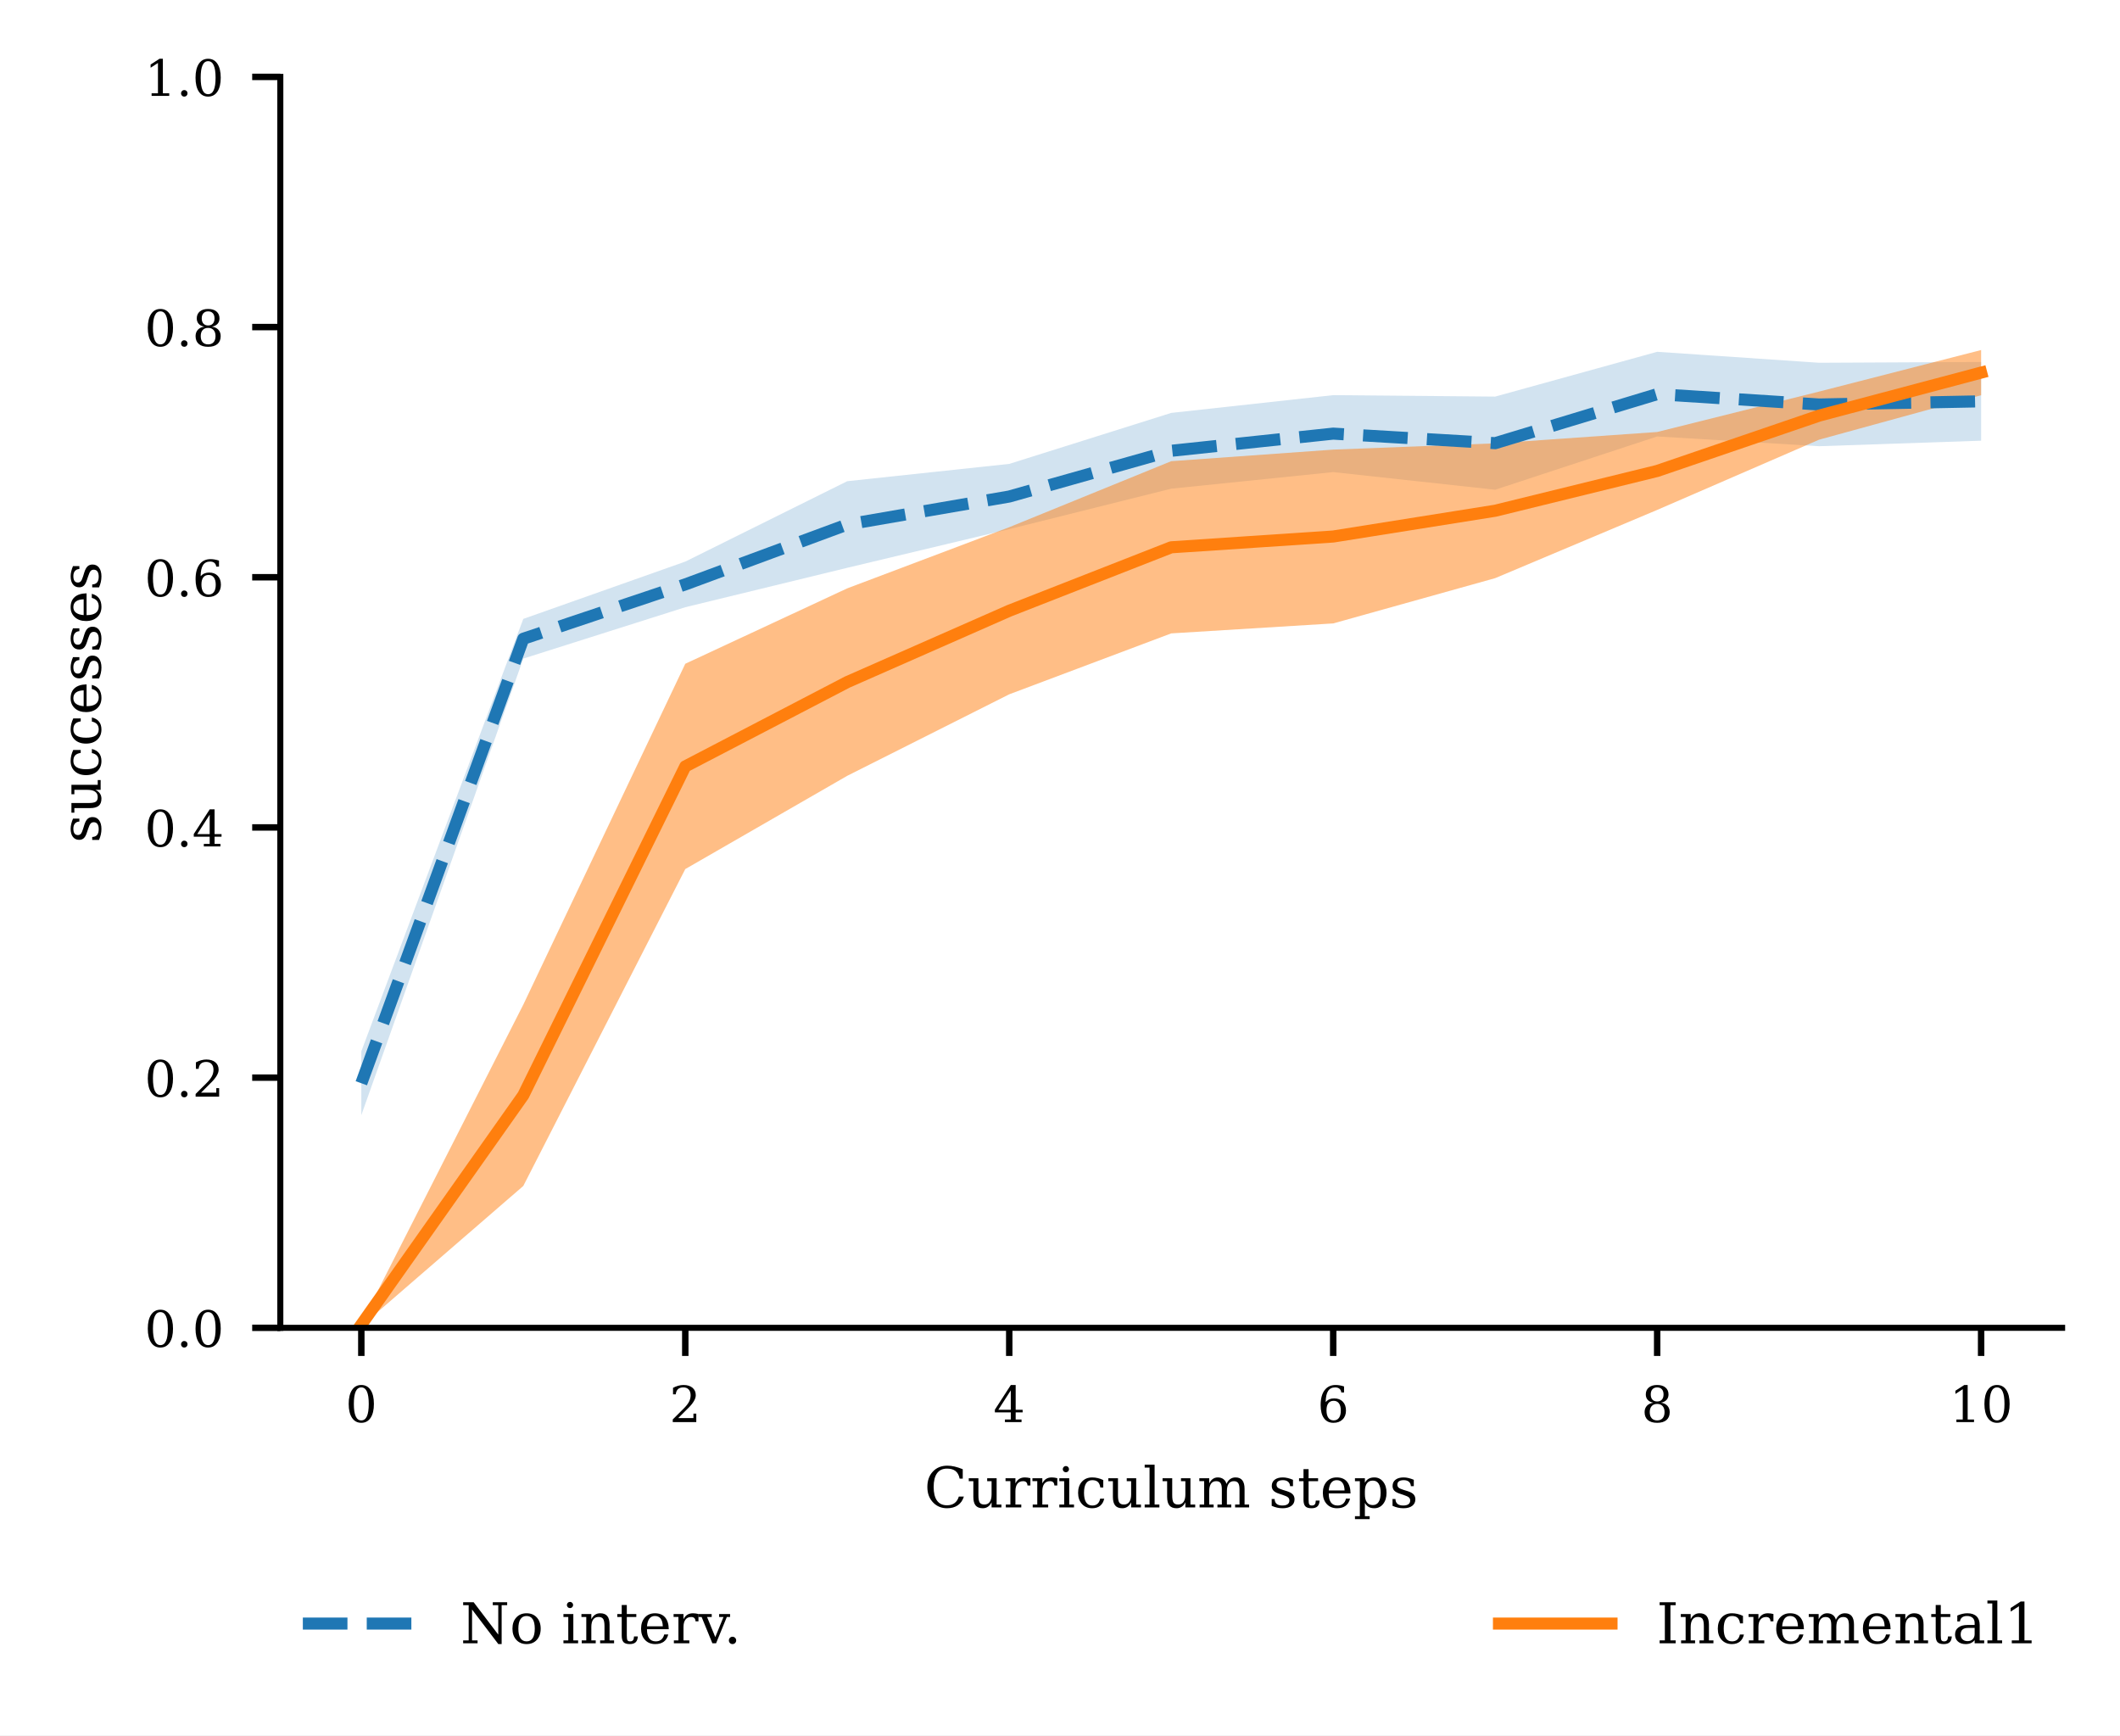
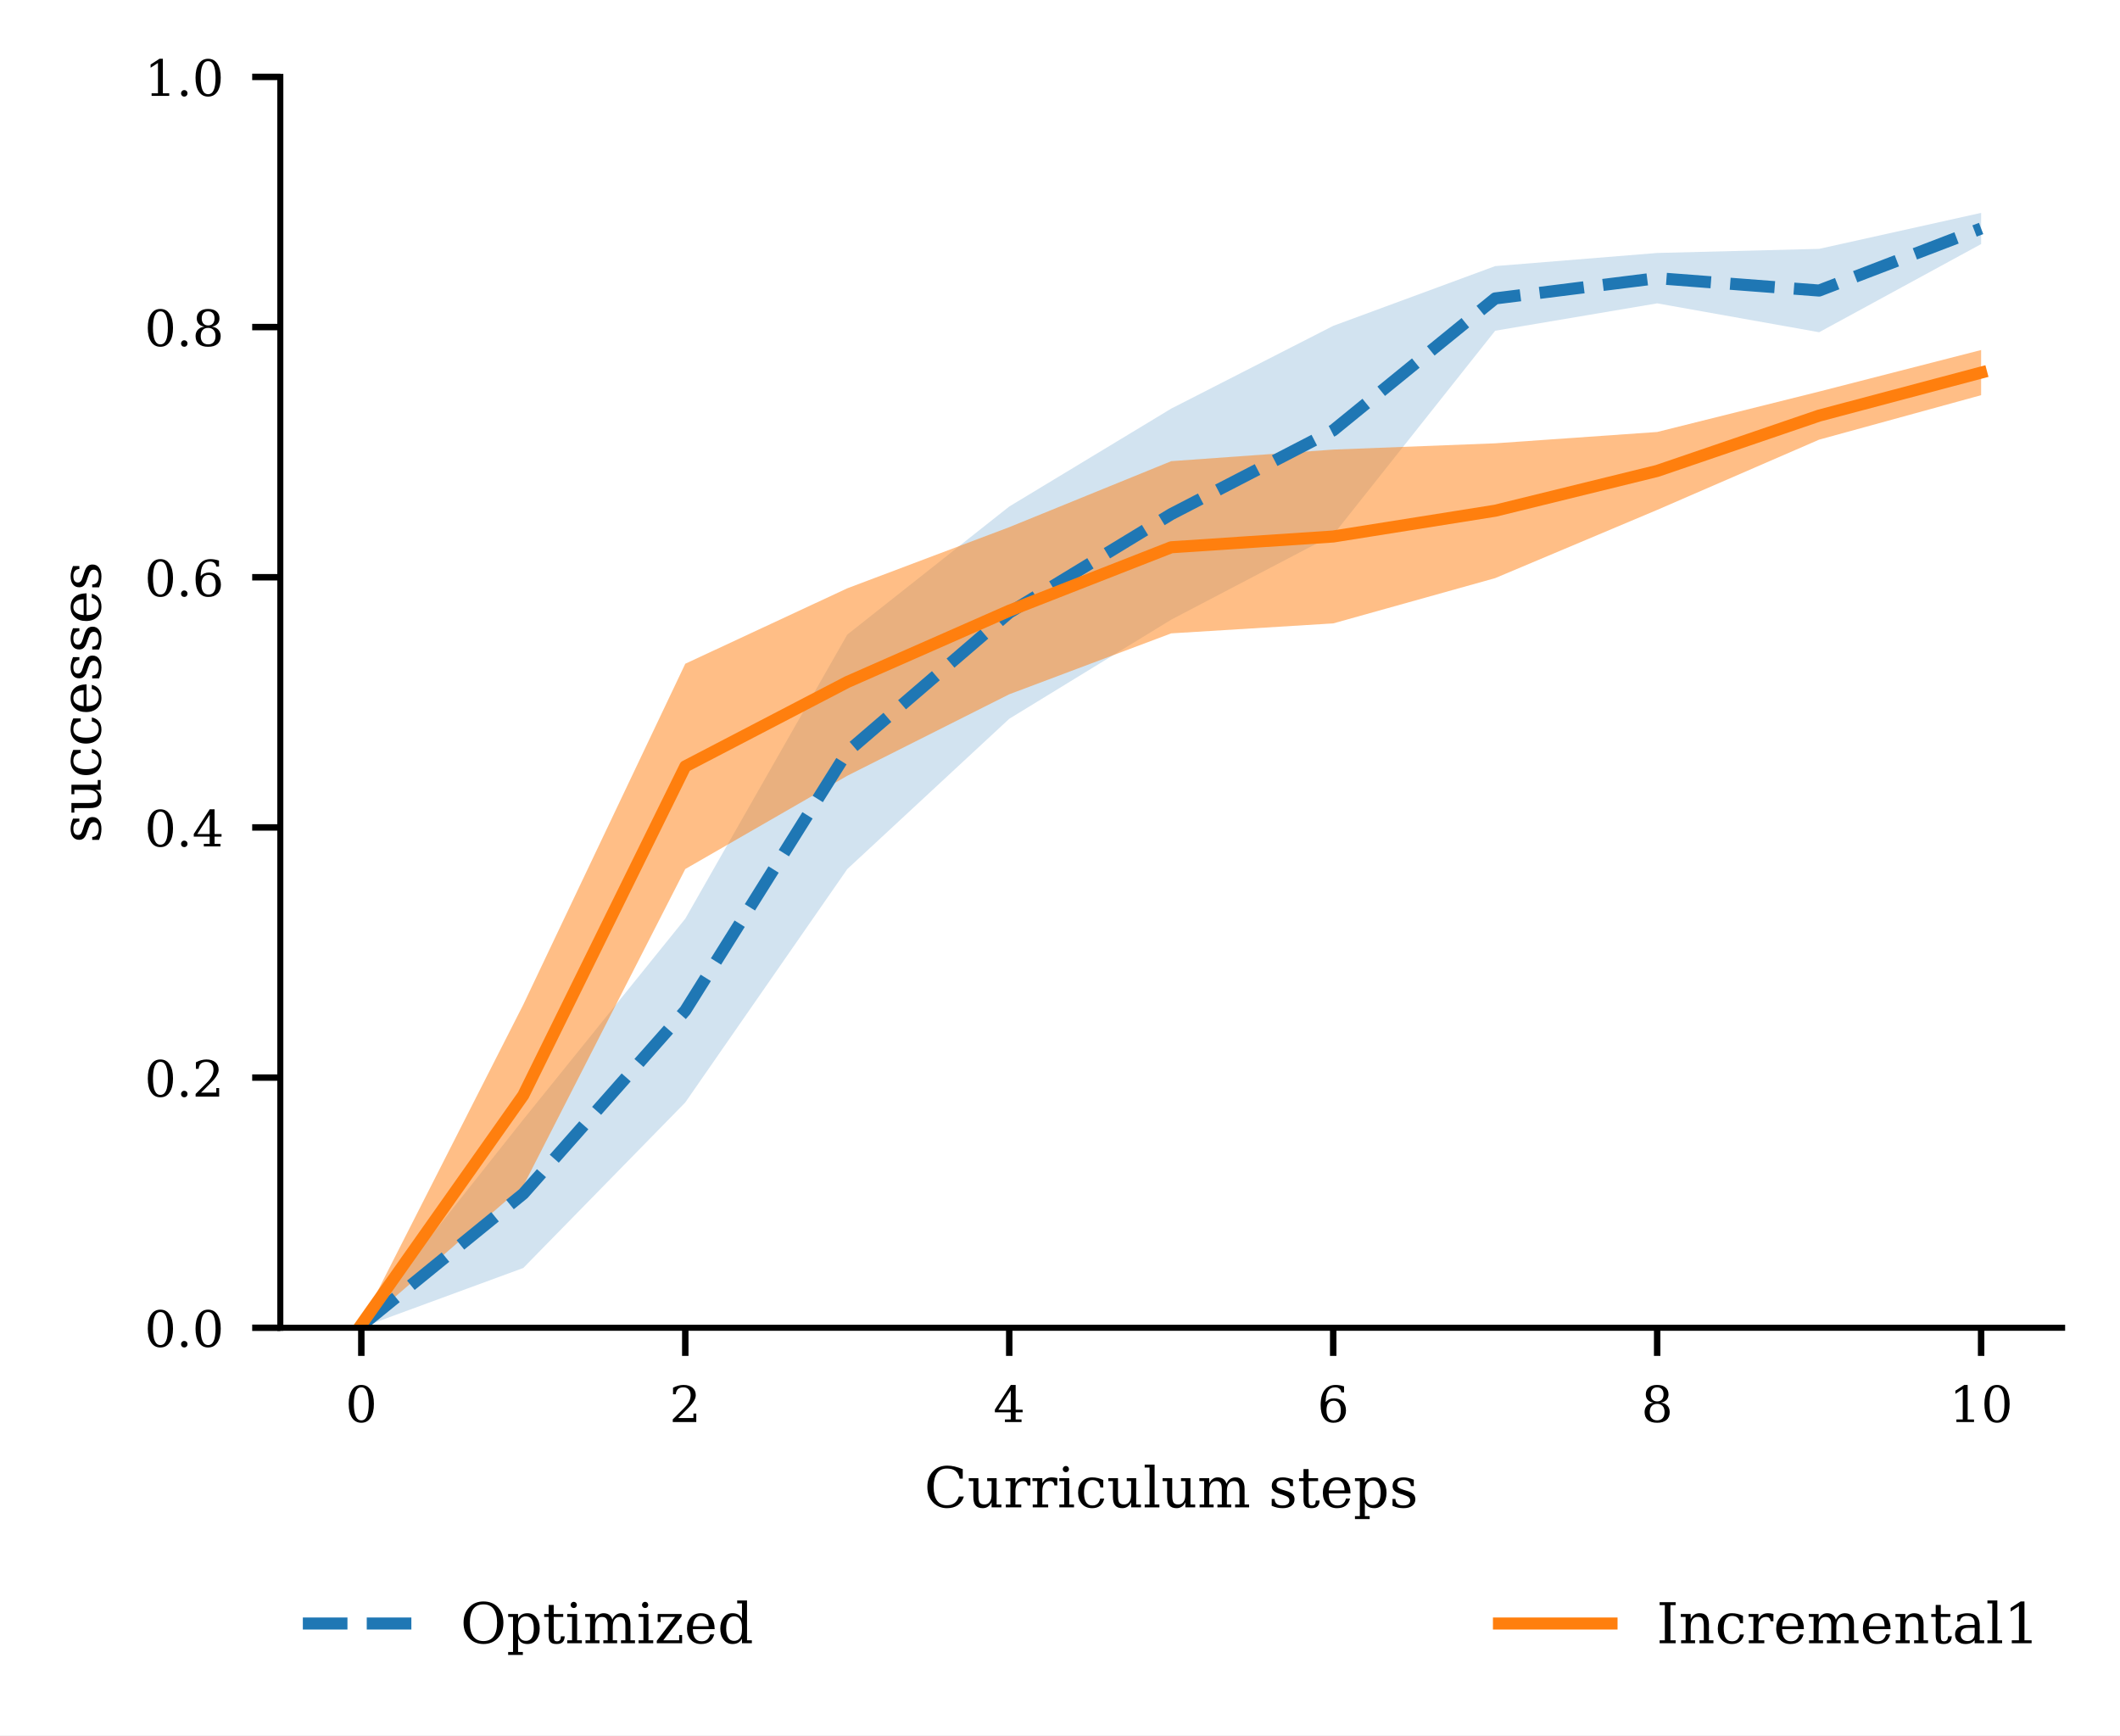
- <svg xmlns="http://www.w3.org/2000/svg" xmlns:xlink="http://www.w3.org/1999/xlink" width="263.71pt" height="215.849pt" viewBox="0 0 263.71 215.849" version="1.1">
+ <svg xmlns="http://www.w3.org/2000/svg" xmlns:xlink="http://www.w3.org/1999/xlink" width="263.71pt" height="215.841pt" viewBox="0 0 263.71 215.841" version="1.1">
  <defs>
    <style type="text/css">*{stroke-linejoin: round; stroke-linecap: butt}</style>
  </defs>
  <g id="figure_1">
    <g id="patch_1">
-       <path d="M 0 215.849  L 263.71 215.849  L 263.71 0  L 0 0  z " style="fill: #ffffff" />
+       <path d="M 0 215.841  L 263.71 215.841  L 263.71 -0  L 0 -0  z " style="fill: #ffffff" />
    </g>
    <g id="axes_1">
      <g id="patch_2">
-         <path d="M 34.87 165.156  L 256.51 165.156  L 256.51 9.564  L 34.87 9.564  z " style="fill: #ffffff" />
+         <path d="M 34.87 165.149  L 256.51 165.149  L 256.51 9.564  L 34.87 9.564  z " style="fill: #ffffff" />
      </g>
      <g id="PolyCollection_1">
-         <path d="M 44.945 130.766  L 44.945 138.704  L 65.094 81.917  L 85.243 75.527  L 105.392 70.624  L 125.541 65.816  L 145.69 60.784  L 165.839 58.721  L 185.988 60.915  L 206.137 54.288  L 226.286 55.5  L 246.435 54.814  L 246.435 45.022  L 246.435 45.022  L 226.286 45.122  L 206.137 43.758  L 185.988 49.329  L 165.839 49.149  L 145.69 51.358  L 125.541 57.7  L 105.392 59.852  L 85.243 69.852  L 65.094 76.979  L 44.945 130.766  z " clip-path="url(#pdeb805c633)" style="fill: #1f77b4; fill-opacity: 0.2" />
+         <path d="M 44.945 164.655  L 44.945 165.118  L 65.094 157.712  L 85.243 137.123  L 105.392 108.099  L 125.541 89.404  L 145.69 77.076  L 165.839 66.527  L 185.988 41.137  L 206.137 37.731  L 226.286 41.324  L 246.435 30.357  L 246.435 26.478  L 246.435 26.478  L 226.286 30.954  L 206.137 31.465  L 185.988 33.098  L 165.839 40.531  L 145.69 50.823  L 125.541 63.002  L 105.392 78.931  L 85.243 114.268  L 65.094 139.244  L 44.945 164.655  z " clip-path="url(#p5a7e806228)" style="fill: #1f77b4; fill-opacity: 0.2" />
      </g>
      <g id="PolyCollection_2">
-         <path d="M 44.945 164.572  L 44.945 164.945  L 65.094 147.509  L 85.243 108.096  L 105.392 96.495  L 125.541 86.359  L 145.69 78.782  L 165.839 77.542  L 185.988 71.911  L 206.137 63.425  L 226.286 54.686  L 246.435 49.156  L 246.435 43.537  L 246.435 43.537  L 226.286 48.704  L 206.137 53.732  L 185.988 55.142  L 165.839 55.923  L 145.69 57.363  L 125.541 65.573  L 105.392 73.179  L 85.243 82.559  L 65.094 124.959  L 44.945 164.572  z " clip-path="url(#pdeb805c633)" style="fill: #ff7f0e; fill-opacity: 0.5" />
+         <path d="M 44.945 164.565  L 44.945 164.938  L 65.094 147.503  L 85.243 108.092  L 105.392 96.491  L 125.541 86.356  L 145.69 78.779  L 165.839 77.539  L 185.988 71.908  L 206.137 63.423  L 226.286 54.684  L 246.435 49.154  L 246.435 43.535  L 246.435 43.535  L 226.286 48.703  L 206.137 53.73  L 185.988 55.14  L 165.839 55.92  L 145.69 57.361  L 125.541 65.571  L 105.392 73.176  L 85.243 82.556  L 65.094 124.954  L 44.945 164.565  z " clip-path="url(#p5a7e806228)" style="fill: #ff7f0e; fill-opacity: 0.5" />
      </g>
      <g id="matplotlib.axis_1">
        <g id="xtick_1">
          <g id="line2d_1">
            <defs>
-               <path id="m6a1c9e4659" d="M 0 0  L 0 3.5  " style="stroke: #000000; stroke-width: 0.8" />
-             </defs>
-             <g>
-               <use xlink:href="#m6a1c9e4659" x="44.945" y="165.156" style="stroke: #000000; stroke-width: 0.8" />
+               <path id="m0f95f0c5fa" d="M 0 0  L 0 3.5  " style="stroke: #000000; stroke-width: 0.8" />
+             </defs>
+             <g>
+               <use xlink:href="#m0f95f0c5fa" x="44.945" y="165.149" style="stroke: #000000; stroke-width: 0.8" />
            </g>
          </g>
          <g id="text_1">
-             <g transform="translate(42.96507 176.8841)scale(0.062222 -0.062222)">
+             <g transform="translate(42.96507 176.8772)scale(0.062222 -0.062222)">
              <defs>
                <path id="DejaVuSerif-30" d="M 2034 219  Q 2513 219 2750 744  Q 2988 1269 2988 2328  Q 2988 3391 2750 3916  Q 2513 4441 2034 4441  Q 1556 4441 1318 3916  Q 1081 3391 1081 2328  Q 1081 1269 1318 744  Q 1556 219 2034 219  z M 2034 -91  Q 1275 -91 848 546  Q 422 1184 422 2328  Q 422 3475 848 4112  Q 1275 4750 2034 4750  Q 2797 4750 3222 4112  Q 3647 3475 3647 2328  Q 3647 1184 3222 546  Q 2797 -91 2034 -91  z " transform="scale(0.015625)" />
              </defs>
              <use xlink:href="#DejaVuSerif-30" />
            </g>
          </g>
        </g>
        <g id="xtick_2">
          <g id="line2d_2">
            <g>
-               <use xlink:href="#m6a1c9e4659" x="85.243" y="165.156" style="stroke: #000000; stroke-width: 0.8" />
+               <use xlink:href="#m0f95f0c5fa" x="85.243" y="165.149" style="stroke: #000000; stroke-width: 0.8" />
            </g>
          </g>
          <g id="text_2">
-             <g transform="translate(83.26325 176.8841)scale(0.062222 -0.062222)">
+             <g transform="translate(83.26325 176.8772)scale(0.062222 -0.062222)">
              <defs>
                <path id="DejaVuSerif-32" d="M 819 3553  L 469 3553  L 469 4384  Q 803 4563 1142 4656  Q 1481 4750 1806 4750  Q 2534 4750 2956 4397  Q 3378 4044 3378 3438  Q 3378 2753 2422 1800  Q 2347 1728 2309 1691  L 1131 513  L 3078 513  L 3078 1088  L 3444 1088  L 3444 0  L 434 0  L 434 341  L 1850 1753  Q 2319 2222 2519 2614  Q 2719 3006 2719 3438  Q 2719 3909 2473 4175  Q 2228 4441 1797 4441  Q 1350 4441 1106 4219  Q 863 3997 819 3553  z " transform="scale(0.015625)" />
              </defs>
              <use xlink:href="#DejaVuSerif-32" />
            </g>
          </g>
        </g>
        <g id="xtick_3">
          <g id="line2d_3">
            <g>
-               <use xlink:href="#m6a1c9e4659" x="125.541" y="165.156" style="stroke: #000000; stroke-width: 0.8" />
+               <use xlink:href="#m0f95f0c5fa" x="125.541" y="165.149" style="stroke: #000000; stroke-width: 0.8" />
            </g>
          </g>
          <g id="text_3">
-             <g transform="translate(123.5614 176.8841)scale(0.062222 -0.062222)">
+             <g transform="translate(123.5614 176.8772)scale(0.062222 -0.062222)">
              <defs>
                <path id="DejaVuSerif-34" d="M 2234 1581  L 2234 4063  L 641 1581  L 2234 1581  z M 3609 0  L 1484 0  L 1484 331  L 2234 331  L 2234 1247  L 197 1247  L 197 1588  L 2241 4750  L 2859 4750  L 2859 1581  L 3750 1581  L 3750 1247  L 2859 1247  L 2859 331  L 3609 331  L 3609 0  z " transform="scale(0.015625)" />
              </defs>
              <use xlink:href="#DejaVuSerif-34" />
            </g>
          </g>
        </g>
        <g id="xtick_4">
          <g id="line2d_4">
            <g>
-               <use xlink:href="#m6a1c9e4659" x="165.839" y="165.156" style="stroke: #000000; stroke-width: 0.8" />
+               <use xlink:href="#m0f95f0c5fa" x="165.839" y="165.149" style="stroke: #000000; stroke-width: 0.8" />
            </g>
          </g>
          <g id="text_4">
-             <g transform="translate(163.8596 176.8841)scale(0.062222 -0.062222)">
+             <g transform="translate(163.8596 176.8772)scale(0.062222 -0.062222)">
              <defs>
                <path id="DejaVuSerif-36" d="M 2094 219  Q 2534 219 2771 542  Q 3009 866 3009 1472  Q 3009 2078 2771 2401  Q 2534 2725 2094 2725  Q 1647 2725 1412 2412  Q 1178 2100 1178 1509  Q 1178 888 1415 553  Q 1653 219 2094 219  z M 1075 2569  Q 1288 2803 1556 2918  Q 1825 3034 2163 3034  Q 2859 3034 3264 2615  Q 3669 2197 3669 1472  Q 3669 763 3233 336  Q 2797 -91 2069 -91  Q 1278 -91 853 498  Q 428 1088 428 2181  Q 428 3406 931 4078  Q 1434 4750 2350 4750  Q 2597 4750 2869 4703  Q 3141 4656 3425 4563  L 3425 3794  L 3072 3794  Q 3034 4109 2831 4275  Q 2628 4441 2284 4441  Q 1678 4441 1381 3981  Q 1084 3522 1075 2569  z " transform="scale(0.015625)" />
              </defs>
              <use xlink:href="#DejaVuSerif-36" />
            </g>
          </g>
        </g>
        <g id="xtick_5">
          <g id="line2d_5">
            <g>
-               <use xlink:href="#m6a1c9e4659" x="206.137" y="165.156" style="stroke: #000000; stroke-width: 0.8" />
+               <use xlink:href="#m0f95f0c5fa" x="206.137" y="165.149" style="stroke: #000000; stroke-width: 0.8" />
            </g>
          </g>
          <g id="text_5">
-             <g transform="translate(204.1578 176.8841)scale(0.062222 -0.062222)">
+             <g transform="translate(204.1578 176.8772)scale(0.062222 -0.062222)">
              <defs>
                <path id="DejaVuSerif-38" d="M 2981 1275  Q 2981 1775 2732 2051  Q 2484 2328 2034 2328  Q 1584 2328 1336 2051  Q 1088 1775 1088 1275  Q 1088 772 1336 495  Q 1584 219 2034 219  Q 2484 219 2732 495  Q 2981 772 2981 1275  z M 2853 3541  Q 2853 3966 2637 4203  Q 2422 4441 2034 4441  Q 1650 4441 1433 4203  Q 1216 3966 1216 3541  Q 1216 3113 1433 2875  Q 1650 2638 2034 2638  Q 2422 2638 2637 2875  Q 2853 3113 2853 3541  z M 2516 2484  Q 3047 2413 3344 2092  Q 3641 1772 3641 1275  Q 3641 619 3225 264  Q 2809 -91 2034 -91  Q 1263 -91 845 264  Q 428 619 428 1275  Q 428 1772 725 2092  Q 1022 2413 1556 2484  Q 1084 2569 832 2842  Q 581 3116 581 3541  Q 581 4103 968 4426  Q 1356 4750 2034 4750  Q 2713 4750 3100 4426  Q 3488 4103 3488 3541  Q 3488 3116 3236 2842  Q 2984 2569 2516 2484  z " transform="scale(0.015625)" />
              </defs>
              <use xlink:href="#DejaVuSerif-38" />
            </g>
          </g>
        </g>
        <g id="xtick_6">
          <g id="line2d_6">
            <g>
-               <use xlink:href="#m6a1c9e4659" x="246.435" y="165.156" style="stroke: #000000; stroke-width: 0.8" />
+               <use xlink:href="#m0f95f0c5fa" x="246.435" y="165.149" style="stroke: #000000; stroke-width: 0.8" />
            </g>
          </g>
          <g id="text_6">
-             <g transform="translate(242.4765 176.8841)scale(0.062222 -0.062222)">
+             <g transform="translate(242.4765 176.8772)scale(0.062222 -0.062222)">
              <defs>
                <path id="DejaVuSerif-31" d="M 909 0  L 909 331  L 1722 331  L 1722 4213  L 781 3603  L 781 4013  L 1919 4750  L 2350 4750  L 2350 331  L 3163 331  L 3163 0  L 909 0  z " transform="scale(0.015625)" />
              </defs>
              <use xlink:href="#DejaVuSerif-31" />
              <use xlink:href="#DejaVuSerif-30" x="63.623" />
            </g>
          </g>
        </g>
        <g id="text_7">
-           <g transform="translate(114.9627 187.497)scale(0.07 -0.07)">
+           <g transform="translate(114.9627 187.4901)scale(0.07 -0.07)">
            <defs>
              <path id="DejaVuSerif-43" d="M 4513 1234  Q 4306 581 3820 245  Q 3334 -91 2591 -91  Q 2134 -91 1743 65  Q 1353 222 1050 525  Q 700 875 529 1320  Q 359 1766 359 2328  Q 359 3416 987 4083  Q 1616 4750 2644 4750  Q 3025 4750 3456 4650  Q 3888 4550 4384 4347  L 4384 3272  L 4031 3272  Q 3916 3859 3567 4137  Q 3219 4416 2591 4416  Q 1844 4416 1459 3886  Q 1075 3356 1075 2328  Q 1075 1303 1459 773  Q 1844 244 2591 244  Q 3113 244 3450 492  Q 3788 741 3938 1234  L 4513 1234  z " transform="scale(0.015625)" />
              <path id="DejaVuSerif-75" d="M 2266 3322  L 3341 3322  L 3341 331  L 3884 331  L 3884 0  L 2766 0  L 2766 588  Q 2606 256 2353 82  Q 2100 -91 1766 -91  Q 1213 -91 952 223  Q 691 538 691 1209  L 691 2988  L 172 2988  L 172 3322  L 1269 3322  L 1269 1388  Q 1269 781 1417 556  Q 1566 331 1947 331  Q 2347 331 2556 625  Q 2766 919 2766 1478  L 2766 2988  L 2266 2988  L 2266 3322  z " transform="scale(0.015625)" />
              <path id="DejaVuSerif-72" d="M 3059 3328  L 3059 2497  L 2728 2497  Q 2713 2744 2591 2866  Q 2469 2988 2234 2988  Q 1809 2988 1582 2694  Q 1356 2400 1356 1850  L 1356 331  L 2022 331  L 2022 0  L 263 0  L 263 331  L 781 331  L 781 2994  L 231 2994  L 231 3322  L 1356 3322  L 1356 2731  Q 1525 3078 1790 3245  Q 2056 3413 2438 3413  Q 2578 3413 2733 3391  Q 2888 3369 3059 3328  z " transform="scale(0.015625)" />
              <path id="DejaVuSerif-69" d="M 622 4353  Q 622 4497 726 4603  Q 831 4709 978 4709  Q 1122 4709 1226 4603  Q 1331 4497 1331 4353  Q 1331 4206 1228 4103  Q 1125 4000 978 4000  Q 831 4000 726 4103  Q 622 4206 622 4353  z M 1356 331  L 1900 331  L 1900 0  L 231 0  L 231 331  L 781 331  L 781 2988  L 231 2988  L 231 3322  L 1356 3322  L 1356 331  z " transform="scale(0.015625)" />
              <path id="DejaVuSerif-63" d="M 3291 997  Q 3169 466 2822 187  Q 2475 -91 1925 -91  Q 1200 -91 759 389  Q 319 869 319 1663  Q 319 2459 759 2936  Q 1200 3413 1925 3413  Q 2241 3413 2553 3339  Q 2866 3266 3181 3116  L 3181 2266  L 2847 2266  Q 2781 2703 2561 2903  Q 2341 3103 1931 3103  Q 1466 3103 1228 2742  Q 991 2381 991 1663  Q 991 944 1227 581  Q 1463 219 1931 219  Q 2303 219 2525 412  Q 2747 606 2828 997  L 3291 997  z " transform="scale(0.015625)" />
              <path id="DejaVuSerif-6c" d="M 1313 331  L 1856 331  L 1856 0  L 184 0  L 184 331  L 738 331  L 738 4531  L 184 4531  L 184 4863  L 1313 4863  L 1313 331  z " transform="scale(0.015625)" />
              <path id="DejaVuSerif-6d" d="M 3316 2675  Q 3481 3041 3739 3227  Q 3997 3413 4341 3413  Q 4863 3413 5119 3089  Q 5375 2766 5375 2113  L 5375 331  L 5894 331  L 5894 0  L 4300 0  L 4300 331  L 4800 331  L 4800 2047  Q 4800 2556 4650 2772  Q 4500 2988 4153 2988  Q 3769 2988 3567 2697  Q 3366 2406 3366 1850  L 3366 331  L 3866 331  L 3866 0  L 2291 0  L 2291 331  L 2791 331  L 2791 2069  Q 2791 2566 2641 2777  Q 2491 2988 2144 2988  Q 1759 2988 1557 2697  Q 1356 2406 1356 1850  L 1356 331  L 1856 331  L 1856 0  L 263 0  L 263 331  L 781 331  L 781 2994  L 231 2994  L 231 3322  L 1356 3322  L 1356 2731  Q 1516 3063 1762 3238  Q 2009 3413 2322 3413  Q 2709 3413 2968 3220  Q 3228 3028 3316 2675  z " transform="scale(0.015625)" />
              <path id="DejaVuSerif-20" transform="scale(0.015625)" />
              <path id="DejaVuSerif-73" d="M 359 184  L 359 959  L 691 959  Q 703 588 923 403  Q 1144 219 1575 219  Q 1963 219 2166 364  Q 2369 509 2369 788  Q 2369 1006 2220 1140  Q 2072 1275 1594 1428  L 1178 1569  Q 750 1706 558 1912  Q 366 2119 366 2438  Q 366 2894 700 3153  Q 1034 3413 1625 3413  Q 1888 3413 2178 3344  Q 2469 3275 2778 3144  L 2778 2419  L 2447 2419  Q 2434 2741 2221 2922  Q 2009 3103 1644 3103  Q 1281 3103 1095 2975  Q 909 2847 909 2591  Q 909 2381 1050 2254  Q 1191 2128 1613 1997  L 2069 1856  Q 2541 1709 2748 1489  Q 2956 1269 2956 922  Q 2956 450 2595 179  Q 2234 -91 1600 -91  Q 1278 -91 972 -22  Q 666 47 359 184  z " transform="scale(0.015625)" />
              <path id="DejaVuSerif-74" d="M 691 2988  L 184 2988  L 184 3322  L 691 3322  L 691 4353  L 1269 4353  L 1269 3322  L 2350 3322  L 2350 2988  L 1269 2988  L 1269 878  Q 1269 456 1350 337  Q 1431 219 1650 219  Q 1875 219 1978 351  Q 2081 484 2088 781  L 2522 781  Q 2497 328 2275 118  Q 2053 -91 1600 -91  Q 1103 -91 897 129  Q 691 350 691 878  L 691 2988  z " transform="scale(0.015625)" />
              <path id="DejaVuSerif-65" d="M 3469 1600  L 991 1600  L 991 1575  Q 991 903 1244 561  Q 1497 219 1991 219  Q 2369 219 2611 417  Q 2853 616 2950 1006  L 3413 1006  Q 3275 459 2904 184  Q 2534 -91 1931 -91  Q 1203 -91 761 389  Q 319 869 319 1663  Q 319 2450 753 2931  Q 1188 3413 1894 3413  Q 2647 3413 3050 2948  Q 3453 2484 3469 1600  z M 2791 1931  Q 2772 2513 2545 2808  Q 2319 3103 1894 3103  Q 1497 3103 1269 2806  Q 1041 2509 991 1931  L 2791 1931  z " transform="scale(0.015625)" />
              <path id="DejaVuSerif-70" d="M 1313 1825  L 1313 1497  Q 1313 897 1542 583  Q 1772 269 2209 269  Q 2650 269 2876 622  Q 3103 975 3103 1663  Q 3103 2353 2876 2703  Q 2650 3053 2209 3053  Q 1772 3053 1542 2737  Q 1313 2422 1313 1825  z M 738 2988  L 184 2988  L 184 3322  L 1313 3322  L 1313 2803  Q 1481 3116 1742 3264  Q 2003 3413 2388 3413  Q 3000 3413 3387 2928  Q 3775 2444 3775 1663  Q 3775 881 3387 395  Q 3000 -91 2388 -91  Q 2003 -91 1742 57  Q 1481 206 1313 519  L 1313 -997  L 1856 -997  L 1856 -1331  L 184 -1331  L 184 -997  L 738 -997  L 738 2988  z " transform="scale(0.015625)" />
            </defs>
            <use xlink:href="#DejaVuSerif-43" />
            <use xlink:href="#DejaVuSerif-75" x="76.514" />
            <use xlink:href="#DejaVuSerif-72" x="140.918" />
            <use xlink:href="#DejaVuSerif-72" x="188.721" />
            <use xlink:href="#DejaVuSerif-69" x="236.523" />
            <use xlink:href="#DejaVuSerif-63" x="268.506" />
            <use xlink:href="#DejaVuSerif-75" x="324.512" />
            <use xlink:href="#DejaVuSerif-6c" x="388.916" />
            <use xlink:href="#DejaVuSerif-75" x="420.898" />
            <use xlink:href="#DejaVuSerif-6d" x="485.303" />
            <use xlink:href="#DejaVuSerif-20" x="580.127" />
            <use xlink:href="#DejaVuSerif-73" x="611.914" />
            <use xlink:href="#DejaVuSerif-74" x="663.232" />
            <use xlink:href="#DejaVuSerif-65" x="703.418" />
            <use xlink:href="#DejaVuSerif-70" x="762.598" />
            <use xlink:href="#DejaVuSerif-73" x="826.611" />
          </g>
        </g>
      </g>
      <g id="matplotlib.axis_2">
        <g id="ytick_1">
          <g id="line2d_7">
            <defs>
-               <path id="mfe3922cf17" d="M 0 0  L -3.5 0  " style="stroke: #000000; stroke-width: 0.8" />
-             </defs>
-             <g>
-               <use xlink:href="#mfe3922cf17" x="34.87" y="165.156" style="stroke: #000000; stroke-width: 0.8" />
+               <path id="m452cb75135" d="M 0 0  L -3.5 0  " style="stroke: #000000; stroke-width: 0.8" />
+             </defs>
+             <g>
+               <use xlink:href="#m452cb75135" x="34.87" y="165.149" style="stroke: #000000; stroke-width: 0.8" />
            </g>
          </g>
          <g id="text_8">
-             <g transform="translate(17.97469 167.5201)scale(0.062222 -0.062222)">
+             <g transform="translate(17.97469 167.5132)scale(0.062222 -0.062222)">
              <defs>
                <path id="DejaVuSerif-2e" d="M 603 325  Q 603 500 722 622  Q 841 744 1019 744  Q 1191 744 1312 622  Q 1434 500 1434 325  Q 1434 153 1312 31  Q 1191 -91 1019 -91  Q 841 -91 722 29  Q 603 150 603 325  z " transform="scale(0.015625)" />
              </defs>
              <use xlink:href="#DejaVuSerif-30" />
              <use xlink:href="#DejaVuSerif-2e" x="63.623" />
              <use xlink:href="#DejaVuSerif-30" x="95.41" />
            </g>
          </g>
        </g>
        <g id="ytick_2">
          <g id="line2d_8">
            <g>
-               <use xlink:href="#mfe3922cf17" x="34.87" y="134.038" style="stroke: #000000; stroke-width: 0.8" />
+               <use xlink:href="#m452cb75135" x="34.87" y="134.032" style="stroke: #000000; stroke-width: 0.8" />
            </g>
          </g>
          <g id="text_9">
-             <g transform="translate(17.97469 136.4017)scale(0.062222 -0.062222)">
+             <g transform="translate(17.97469 136.3961)scale(0.062222 -0.062222)">
              <use xlink:href="#DejaVuSerif-30" />
              <use xlink:href="#DejaVuSerif-2e" x="63.623" />
              <use xlink:href="#DejaVuSerif-32" x="95.41" />
            </g>
          </g>
        </g>
        <g id="ytick_3">
          <g id="line2d_9">
            <g>
-               <use xlink:href="#mfe3922cf17" x="34.87" y="102.919" style="stroke: #000000; stroke-width: 0.8" />
+               <use xlink:href="#m452cb75135" x="34.87" y="102.915" style="stroke: #000000; stroke-width: 0.8" />
            </g>
          </g>
          <g id="text_10">
-             <g transform="translate(17.97469 105.2833)scale(0.062222 -0.062222)">
+             <g transform="translate(17.97469 105.2791)scale(0.062222 -0.062222)">
              <use xlink:href="#DejaVuSerif-30" />
              <use xlink:href="#DejaVuSerif-2e" x="63.623" />
              <use xlink:href="#DejaVuSerif-34" x="95.41" />
            </g>
          </g>
        </g>
        <g id="ytick_4">
          <g id="line2d_10">
            <g>
-               <use xlink:href="#mfe3922cf17" x="34.87" y="71.801" style="stroke: #000000; stroke-width: 0.8" />
+               <use xlink:href="#m452cb75135" x="34.87" y="71.798" style="stroke: #000000; stroke-width: 0.8" />
            </g>
          </g>
          <g id="text_11">
-             <g transform="translate(17.97469 74.16481)scale(0.062222 -0.062222)">
+             <g transform="translate(17.97469 74.16203)scale(0.062222 -0.062222)">
              <use xlink:href="#DejaVuSerif-30" />
              <use xlink:href="#DejaVuSerif-2e" x="63.623" />
              <use xlink:href="#DejaVuSerif-36" x="95.41" />
            </g>
          </g>
        </g>
        <g id="ytick_5">
          <g id="line2d_11">
            <g>
-               <use xlink:href="#mfe3922cf17" x="34.87" y="40.682" style="stroke: #000000; stroke-width: 0.8" />
+               <use xlink:href="#m452cb75135" x="34.87" y="40.681" style="stroke: #000000; stroke-width: 0.8" />
            </g>
          </g>
          <g id="text_12">
-             <g transform="translate(17.97469 43.04636)scale(0.062222 -0.062222)">
+             <g transform="translate(17.97469 43.04497)scale(0.062222 -0.062222)">
              <use xlink:href="#DejaVuSerif-30" />
              <use xlink:href="#DejaVuSerif-2e" x="63.623" />
              <use xlink:href="#DejaVuSerif-38" x="95.41" />
            </g>
          </g>
        </g>
        <g id="ytick_6">
          <g id="line2d_12">
            <g>
-               <use xlink:href="#mfe3922cf17" x="34.87" y="9.564" style="stroke: #000000; stroke-width: 0.8" />
+               <use xlink:href="#m452cb75135" x="34.87" y="9.564" style="stroke: #000000; stroke-width: 0.8" />
            </g>
          </g>
          <g id="text_13">
            <g transform="translate(17.97469 11.92792)scale(0.062222 -0.062222)">
              <use xlink:href="#DejaVuSerif-31" />
              <use xlink:href="#DejaVuSerif-2e" x="63.623" />
              <use xlink:href="#DejaVuSerif-30" x="95.41" />
            </g>
          </g>
        </g>
        <g id="text_14">
-           <g transform="translate(12.51891 104.8612)rotate(-90)scale(0.07 -0.07)">
+           <g transform="translate(12.51891 104.8577)rotate(-90)scale(0.07 -0.07)">
            <use xlink:href="#DejaVuSerif-73" />
            <use xlink:href="#DejaVuSerif-75" x="51.318" />
            <use xlink:href="#DejaVuSerif-63" x="115.723" />
            <use xlink:href="#DejaVuSerif-63" x="171.729" />
            <use xlink:href="#DejaVuSerif-65" x="227.734" />
            <use xlink:href="#DejaVuSerif-73" x="286.914" />
            <use xlink:href="#DejaVuSerif-73" x="338.232" />
            <use xlink:href="#DejaVuSerif-65" x="389.551" />
            <use xlink:href="#DejaVuSerif-73" x="448.73" />
          </g>
        </g>
      </g>
      <g id="line2d_13">
-         <path d="M 44.945 134.735  L 65.094 79.448  L 85.243 72.69  L 105.392 65.238  L 125.541 61.758  L 145.69 56.071  L 165.839 53.935  L 185.988 55.122  L 206.137 49.023  L 226.286 50.311  L 246.435 49.918  " clip-path="url(#pdeb805c633)" style="fill: none; stroke-dasharray: 5.55,2.4; stroke-dashoffset: 0; stroke: #1f77b4; stroke-width: 1.5" />
+         <path d="M 44.945 164.886  L 65.094 148.478  L 85.243 125.696  L 105.392 93.515  L 125.541 76.203  L 145.69 63.949  L 165.839 53.529  L 185.988 37.118  L 206.137 34.598  L 226.286 36.139  L 246.435 28.418  " clip-path="url(#p5a7e806228)" style="fill: none; stroke-dasharray: 5.55,2.4; stroke-dashoffset: 0; stroke: #1f77b4; stroke-width: 1.5" />
      </g>
      <g id="line2d_14">
-         <path d="M 44.945 164.759  L 65.094 136.234  L 85.243 95.328  L 105.392 84.837  L 125.541 75.966  L 145.69 68.073  L 165.839 66.732  L 185.988 63.526  L 206.137 58.579  L 226.286 51.695  L 246.435 46.346  " clip-path="url(#pdeb805c633)" style="fill: none; stroke: #ff7f0e; stroke-width: 1.5; stroke-linecap: square" />
+         <path d="M 44.945 164.752  L 65.094 136.229  L 85.243 95.324  L 105.392 84.834  L 125.541 75.963  L 145.69 68.07  L 165.839 66.73  L 185.988 63.524  L 206.137 58.576  L 226.286 51.693  L 246.435 46.345  " clip-path="url(#p5a7e806228)" style="fill: none; stroke: #ff7f0e; stroke-width: 1.5; stroke-linecap: square" />
      </g>
      <g id="patch_3">
-         <path d="M 34.87 165.156  L 34.87 9.564  " style="fill: none; stroke: #000000; stroke-width: 0.75; stroke-linejoin: miter; stroke-linecap: square" />
+         <path d="M 34.87 165.149  L 34.87 9.564  " style="fill: none; stroke: #000000; stroke-width: 0.75; stroke-linejoin: miter; stroke-linecap: square" />
      </g>
      <g id="patch_4">
-         <path d="M 34.87 165.156  L 256.51 165.156  " style="fill: none; stroke: #000000; stroke-width: 0.75; stroke-linejoin: miter; stroke-linecap: square" />
+         <path d="M 34.87 165.149  L 256.51 165.149  " style="fill: none; stroke: #000000; stroke-width: 0.75; stroke-linejoin: miter; stroke-linecap: square" />
      </g>
      <g id="legend_1">
        <g id="line2d_15">
-           <path d="M 37.67 201.944  L 44.67 201.944  L 51.67 201.944  " style="fill: none; stroke-dasharray: 5.55,2.4; stroke-dashoffset: 0; stroke: #1f77b4; stroke-width: 1.5" />
+           <path d="M 37.67 201.935  L 44.67 201.935  L 51.67 201.935  " style="fill: none; stroke-dasharray: 5.55,2.4; stroke-dashoffset: 0; stroke: #1f77b4; stroke-width: 1.5" />
        </g>
        <g id="text_15">
-           <g transform="translate(57.26996 204.3935)scale(0.07 -0.07)">
-             <defs>
-               <path id="DejaVuSerif-4e" d="M 313 0  L 313 331  L 941 331  L 941 4331  L 313 4331  L 313 4666  L 1509 4666  L 4306 984  L 4306 4331  L 3681 4331  L 3681 4666  L 5319 4666  L 5319 4331  L 4691 4331  L 4691 -91  L 4313 -91  L 1325 3841  L 1325 331  L 1953 331  L 1953 0  L 313 0  z " transform="scale(0.015625)" />
-               <path id="DejaVuSerif-6f" d="M 1925 219  Q 2388 219 2623 584  Q 2859 950 2859 1663  Q 2859 2375 2623 2739  Q 2388 3103 1925 3103  Q 1463 3103 1227 2739  Q 991 2375 991 1663  Q 991 950 1228 584  Q 1466 219 1925 219  z M 1925 -91  Q 1200 -91 759 389  Q 319 869 319 1663  Q 319 2456 758 2934  Q 1197 3413 1925 3413  Q 2653 3413 3092 2934  Q 3531 2456 3531 1663  Q 3531 869 3092 389  Q 2653 -91 1925 -91  z " transform="scale(0.015625)" />
+           <g transform="translate(57.26996 204.3852)scale(0.07 -0.07)">
+             <defs>
+               <path id="DejaVuSerif-4f" d="M 2625 244  Q 3391 244 3781 770  Q 4172 1297 4172 2328  Q 4172 3363 3781 3889  Q 3391 4416 2625 4416  Q 1856 4416 1465 3889  Q 1075 3363 1075 2328  Q 1075 1297 1465 770  Q 1856 244 2625 244  z M 2625 -91  Q 2150 -91 1751 65  Q 1353 222 1050 525  Q 700 875 529 1319  Q 359 1763 359 2328  Q 359 2894 529 3339  Q 700 3784 1050 4134  Q 1356 4441 1750 4595  Q 2144 4750 2625 4750  Q 3641 4750 4266 4084  Q 4891 3419 4891 2328  Q 4891 1769 4719 1320  Q 4547 872 4197 525  Q 3891 219 3497 64  Q 3103 -91 2625 -91  z " transform="scale(0.015625)" />
+               <path id="DejaVuSerif-7a" d="M 256 0  L 256 269  L 2338 2988  L 691 2988  L 691 2413  L 359 2413  L 359 3322  L 3078 3322  L 3078 3053  L 997 331  L 2803 331  L 2803 934  L 3138 934  L 3138 0  L 256 0  z " transform="scale(0.015625)" />
+               <path id="DejaVuSerif-64" d="M 3359 331  L 3909 331  L 3909 0  L 2784 0  L 2784 519  Q 2616 206 2355 57  Q 2094 -91 1709 -91  Q 1097 -91 708 395  Q 319 881 319 1663  Q 319 2444 706 2928  Q 1094 3413 1709 3413  Q 2094 3413 2355 3264  Q 2616 3116 2784 2803  L 2784 4531  L 2241 4531  L 2241 4863  L 3359 4863  L 3359 331  z M 2784 1497  L 2784 1825  Q 2784 2422 2554 2737  Q 2325 3053 1888 3053  Q 1444 3053 1217 2703  Q 991 2353 991 1663  Q 991 975 1217 622  Q 1444 269 1888 269  Q 2325 269 2554 583  Q 2784 897 2784 1497  z " transform="scale(0.015625)" />
+             </defs>
+             <use xlink:href="#DejaVuSerif-4f" />
+             <use xlink:href="#DejaVuSerif-70" x="81.982" />
+             <use xlink:href="#DejaVuSerif-74" x="145.996" />
+             <use xlink:href="#DejaVuSerif-69" x="186.182" />
+             <use xlink:href="#DejaVuSerif-6d" x="218.164" />
+             <use xlink:href="#DejaVuSerif-69" x="312.988" />
+             <use xlink:href="#DejaVuSerif-7a" x="344.971" />
+             <use xlink:href="#DejaVuSerif-65" x="397.656" />
+             <use xlink:href="#DejaVuSerif-64" x="456.836" />
+           </g>
+         </g>
+         <g id="line2d_16">
+           <path d="M 186.459 201.935  L 193.459 201.935  L 200.459 201.935  " style="fill: none; stroke: #ff7f0e; stroke-width: 1.5; stroke-linecap: square" />
+         </g>
+         <g id="text_16">
+           <g transform="translate(206.0586 204.3852)scale(0.07 -0.07)">
+             <defs>
+               <path id="DejaVuSerif-49" d="M 1581 331  L 2175 331  L 2175 0  L 353 0  L 353 331  L 947 331  L 947 4331  L 353 4331  L 353 4666  L 2175 4666  L 2175 4331  L 1581 4331  L 1581 331  z " transform="scale(0.015625)" />
              <path id="DejaVuSerif-6e" d="M 263 0  L 263 331  L 781 331  L 781 2988  L 231 2988  L 231 3322  L 1356 3322  L 1356 2731  Q 1516 3069 1770 3241  Q 2025 3413 2363 3413  Q 2913 3413 3172 3097  Q 3431 2781 3431 2113  L 3431 331  L 3944 331  L 3944 0  L 2356 0  L 2356 331  L 2853 331  L 2853 1931  Q 2853 2541 2703 2767  Q 2553 2994 2175 2994  Q 1775 2994 1565 2701  Q 1356 2409 1356 1850  L 1356 331  L 1856 331  L 1856 0  L 263 0  z " transform="scale(0.015625)" />
-               <path id="DejaVuSerif-76" d="M 1581 0  L 359 2988  L -19 2988  L -19 3322  L 1509 3322  L 1509 2988  L 978 2988  L 1913 703  L 2847 2988  L 2350 2988  L 2350 3322  L 3597 3322  L 3597 2988  L 3225 2988  L 2003 0  L 1581 0  z " transform="scale(0.015625)" />
-             </defs>
-             <use xlink:href="#DejaVuSerif-4e" />
-             <use xlink:href="#DejaVuSerif-6f" x="87.5" />
-             <use xlink:href="#DejaVuSerif-20" x="147.705" />
-             <use xlink:href="#DejaVuSerif-69" x="179.492" />
-             <use xlink:href="#DejaVuSerif-6e" x="211.475" />
-             <use xlink:href="#DejaVuSerif-74" x="275.879" />
-             <use xlink:href="#DejaVuSerif-65" x="316.064" />
-             <use xlink:href="#DejaVuSerif-72" x="375.244" />
-             <use xlink:href="#DejaVuSerif-76" x="423.047" />
-             <use xlink:href="#DejaVuSerif-2e" x="467.666" />
-           </g>
-         </g>
-         <g id="line2d_16">
-           <path d="M 186.459 201.944  L 193.459 201.944  L 200.459 201.944  " style="fill: none; stroke: #ff7f0e; stroke-width: 1.5; stroke-linecap: square" />
-         </g>
-         <g id="text_16">
-           <g transform="translate(206.0586 204.3935)scale(0.07 -0.07)">
-             <defs>
-               <path id="DejaVuSerif-49" d="M 1581 331  L 2175 331  L 2175 0  L 353 0  L 353 331  L 947 331  L 947 4331  L 353 4331  L 353 4666  L 2175 4666  L 2175 4331  L 1581 4331  L 1581 331  z " transform="scale(0.015625)" />
              <path id="DejaVuSerif-61" d="M 2547 1044  L 2547 1747  L 1806 1747  Q 1378 1747 1168 1562  Q 959 1378 959 997  Q 959 650 1171 447  Q 1384 244 1747 244  Q 2106 244 2326 466  Q 2547 688 2547 1044  z M 3122 2075  L 3122 331  L 3634 331  L 3634 0  L 2547 0  L 2547 359  Q 2356 128 2106 18  Q 1856 -91 1522 -91  Q 969 -91 644 203  Q 319 497 319 997  Q 319 1513 691 1797  Q 1063 2081 1741 2081  L 2547 2081  L 2547 2309  Q 2547 2688 2317 2895  Q 2088 3103 1672 3103  Q 1328 3103 1125 2947  Q 922 2791 872 2484  L 575 2484  L 575 3156  Q 875 3284 1158 3348  Q 1441 3413 1709 3413  Q 2400 3413 2761 3070  Q 3122 2728 3122 2075  z " transform="scale(0.015625)" />
            </defs>
            <use xlink:href="#DejaVuSerif-49" />
            <use xlink:href="#DejaVuSerif-6e" x="39.502" />
            <use xlink:href="#DejaVuSerif-63" x="103.906" />
            <use xlink:href="#DejaVuSerif-72" x="159.912" />
            <use xlink:href="#DejaVuSerif-65" x="207.715" />
            <use xlink:href="#DejaVuSerif-6d" x="266.895" />
            <use xlink:href="#DejaVuSerif-65" x="361.719" />
            <use xlink:href="#DejaVuSerif-6e" x="420.898" />
            <use xlink:href="#DejaVuSerif-74" x="485.303" />
            <use xlink:href="#DejaVuSerif-61" x="525.488" />
            <use xlink:href="#DejaVuSerif-6c" x="585.107" />
            <use xlink:href="#DejaVuSerif-31" x="617.09" />
          </g>
        </g>
      </g>
    </g>
  </g>
  <defs>
-     <clipPath id="pdeb805c633">
-       <rect x="34.87" y="9.564" width="221.64" height="155.592" />
+     <clipPath id="p5a7e806228">
+       <rect x="34.87" y="9.564" width="221.64" height="155.585" />
    </clipPath>
  </defs>
</svg>
